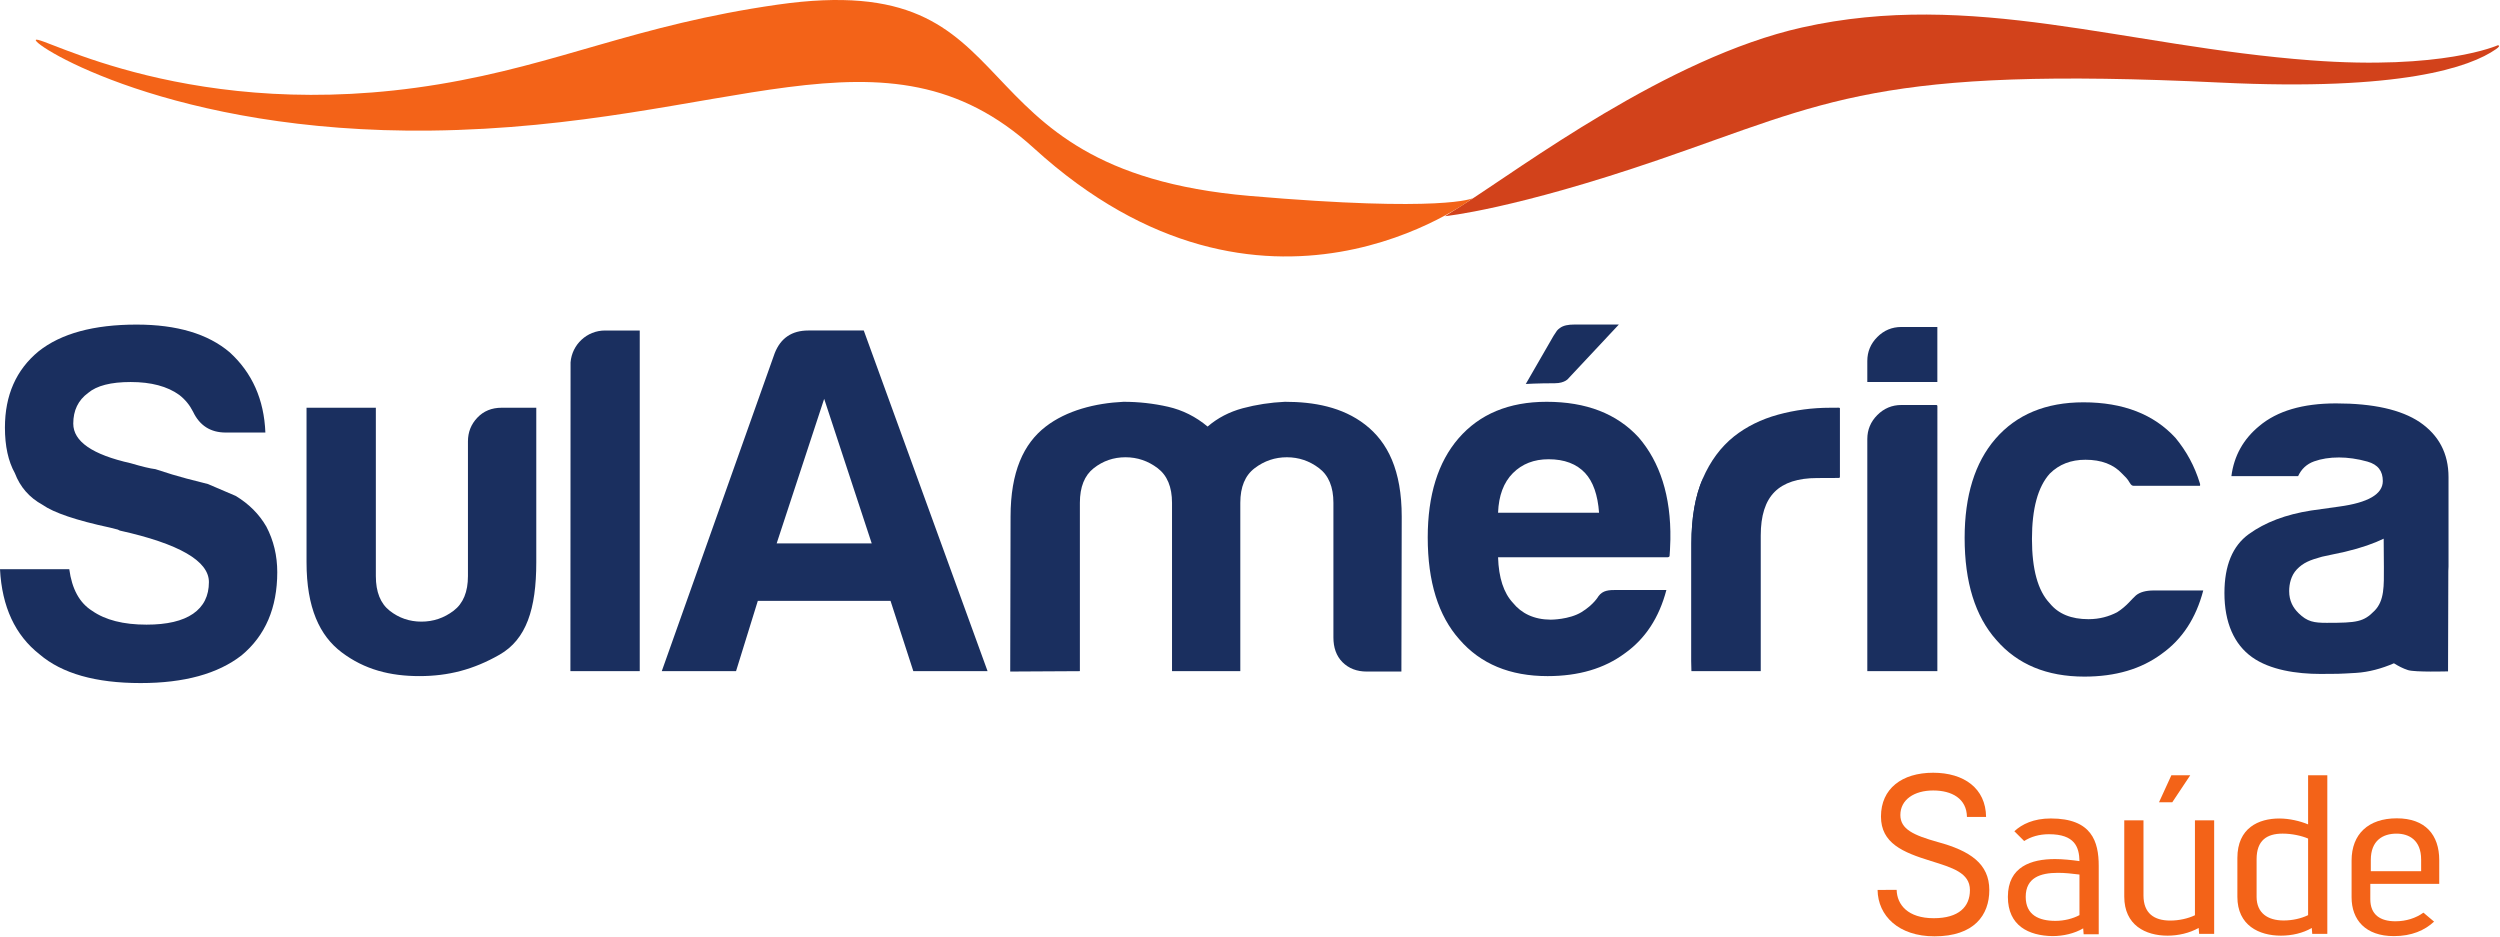
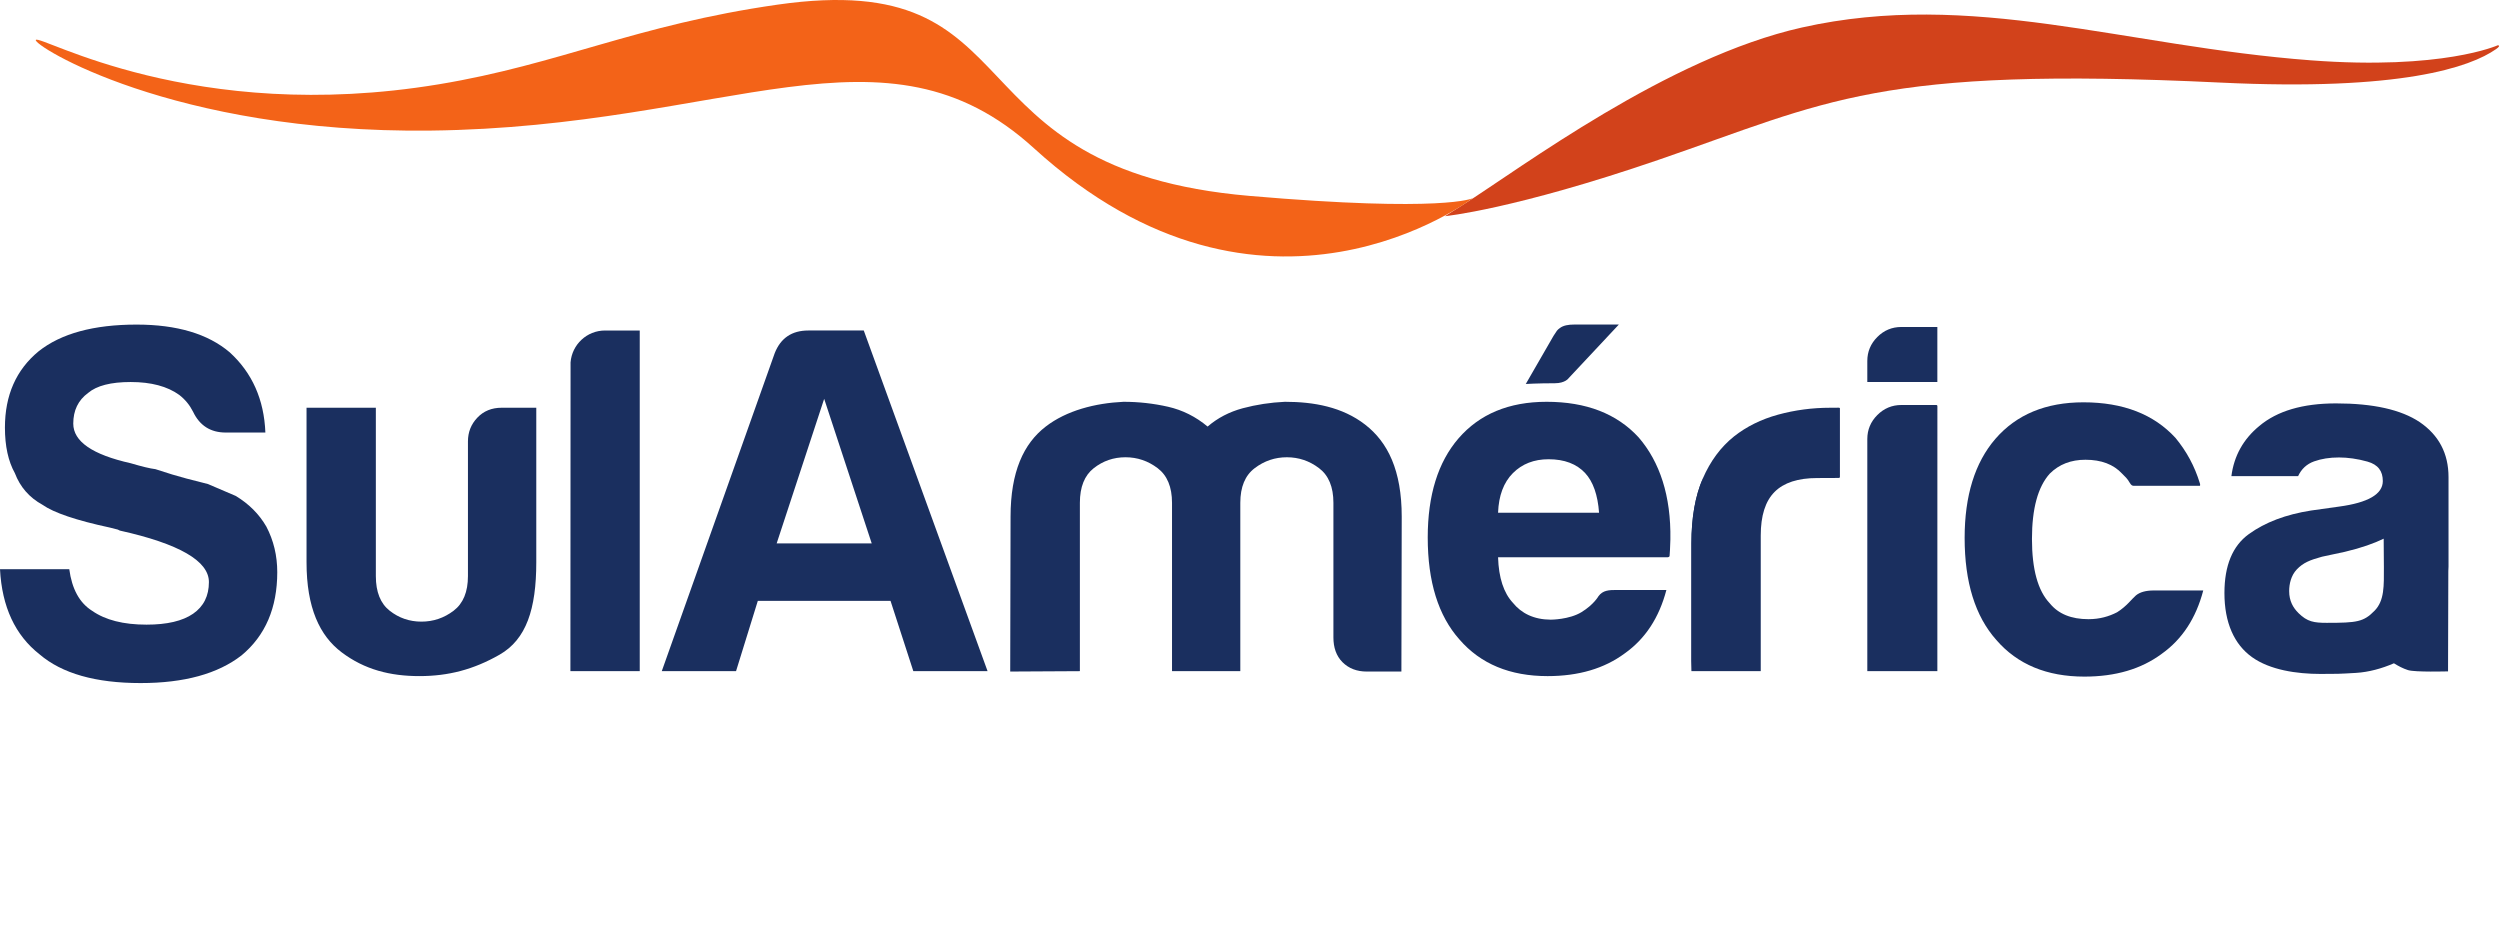
<svg xmlns="http://www.w3.org/2000/svg" width="534" height="200" viewBox="0 0 534 200" fill="none">
-   <path d="M405.124 190.073C405.202 193.245 407.518 196.129 413.047 196.129C418.391 196.129 420.777 193.693 420.777 190.127C420.777 186.42 417.017 185.338 412.443 183.907C406.457 182.064 401.776 180.118 401.776 174.412C401.776 168.434 406.28 165.057 412.924 165.057C419.498 165.057 424.167 168.385 424.225 174.494H420.14C420.086 170.594 416.927 168.846 412.924 168.846C408.876 168.846 405.918 170.808 405.918 174.087C405.918 177.106 408.716 178.398 413.883 179.85C420.831 181.735 424.916 184.495 424.916 190.123C424.916 195.467 421.666 200 413.208 200C405.548 200 401.13 195.623 401.051 190.09L405.124 190.073Z" fill="#F36318" />
-   <path d="M444.174 186.803C442.656 186.606 441.064 186.437 439.579 186.437C435.835 186.437 432.692 187.466 432.692 191.567C432.692 195.471 435.535 196.697 439.048 196.697C440.87 196.697 442.751 196.236 444.174 195.471V186.803ZM430.265 177.551C431.898 176.05 434.354 174.824 438.061 174.824C446.803 174.824 448.288 179.752 448.288 184.952V199.564H445.067L444.968 198.297C443.096 199.404 440.702 199.951 438.373 199.951C433.342 199.856 428.883 197.758 428.883 191.567C428.883 185.084 433.914 183.496 438.958 183.496C440.583 183.496 442.421 183.689 444.174 183.932C444.116 180.92 443.162 178.189 437.658 178.189C435.56 178.189 433.778 178.732 432.363 179.641L430.265 177.551Z" fill="#F36318" />
-   <path d="M461.167 171.36L463.804 165.597H467.836L464.002 171.36H461.167ZM469.732 199.47L469.638 198.207C467.667 199.314 465.273 199.857 462.99 199.857C458.267 199.857 453.742 197.611 453.742 191.51V175.223H457.848V191.275C457.848 195.064 460.106 196.632 463.554 196.632C465.434 196.632 467.338 196.208 468.84 195.496V175.223H472.945V199.47H469.732Z" fill="#F36318" />
-   <path d="M493.009 179.114C491.668 178.538 489.603 178.061 487.579 178.061C484.21 178.061 482.009 179.492 482.009 183.528V191.608C482.034 194.998 484.346 196.614 487.793 196.614C489.657 196.614 491.524 196.195 493.009 195.475V179.114ZM493.894 199.469L493.795 198.211C491.923 199.317 489.529 199.856 487.209 199.856C482.531 199.856 477.903 197.672 477.903 191.562V183.265C477.903 176.843 482.445 174.831 486.855 174.831C489.007 174.831 491.306 175.375 493.009 176.09V165.596H497.115V199.469H493.894Z" fill="#F36318" />
-   <path d="M517.154 183.597C517.154 179.434 514.558 178.064 511.892 178.064C508.984 178.064 506.405 179.525 506.405 183.684V186.082H517.154V183.597ZM502.299 183.815C502.299 178.142 505.899 174.794 511.954 174.794C518.055 174.794 521.021 178.332 521.021 183.729V188.793H506.298V192.08C506.298 195.392 508.437 196.786 511.642 196.786C513.941 196.786 516.015 196.12 517.644 194.943L519.918 196.86C517.919 198.72 515.138 199.954 511.329 199.954C505.249 199.954 502.299 196.461 502.299 191.669V183.815Z" fill="#F36318" />
  <path d="M101.962 89.212C100.62 90.623 99.954 92.314 99.954 94.284V123.056C99.954 126.438 98.933 128.902 96.893 130.453C94.84 132.008 92.553 132.781 90.015 132.781C87.477 132.781 85.218 132.008 83.239 130.453C81.265 128.902 80.281 126.438 80.281 123.056V87.093H65.476V120.094C65.476 129.824 68.277 135.797 72.988 139.343C77.879 143.033 83.355 144.419 89.587 144.415C95.791 144.415 101.167 143.004 106.692 139.849C112.415 136.583 114.55 130.107 114.55 120.094V87.093H107.145C105.03 87.093 103.303 87.801 101.962 89.212Z" fill="#1A2F5F" />
  <path d="M165.895 116.072L176.043 85.19L186.2 116.072H165.895ZM172.662 70.594C169.132 70.594 166.738 72.215 165.471 75.46L141.355 143.359H157.218L161.871 128.34H190.216L195.086 143.359H210.945L184.501 70.594H172.662Z" fill="#1A2F5F" />
  <path d="M291.584 90.69C286.73 86.93 280.658 85.824 274.454 85.824C271.352 85.968 268.357 86.428 265.461 87.198C262.569 87.979 260.072 89.283 257.949 91.114C255.411 88.999 252.589 87.588 249.491 86.881C246.389 86.177 243.213 85.824 239.976 85.824C233.908 86.112 227.819 87.683 223.368 91.114C218.641 94.755 215.856 100.773 215.856 110.363L215.782 143.442L230.662 143.36V107.401C230.662 104.015 231.653 101.551 233.628 100C235.607 98.449 237.857 97.671 240.403 97.671C242.933 97.671 245.221 98.449 247.274 100C249.314 101.551 250.343 104.015 250.343 107.401V143.36H264.93V107.401C264.93 104.015 265.951 101.551 268.003 100C270.044 98.449 272.339 97.671 274.873 97.671C277.412 97.671 279.707 98.449 281.748 100C283.796 101.551 284.817 104.015 284.817 107.401V136.169C284.817 138.283 285.413 140.093 286.746 141.435C288.087 142.776 289.815 143.442 291.929 143.442H299.339L299.408 110.363C299.408 100.494 296.446 94.446 291.584 90.69Z" fill="#1A2F5F" />
  <path d="M335.044 80.799L345.786 69.322H336.274C335.003 69.322 333.95 69.503 333.206 70.058C332.56 70.527 332.584 70.589 331.832 71.741L325.908 82.017C325.908 82.017 328.429 81.861 332.095 81.861C334.329 81.861 335.044 80.799 335.044 80.799Z" fill="#1A2F5F" />
  <path d="M319.987 109.516C320.123 105.851 321.184 103.033 323.159 101.054C325.129 99.083 327.668 98.096 330.769 98.096C334.159 98.096 336.763 99.083 338.594 101.054C340.289 102.889 341.281 105.707 341.56 109.516H319.987ZM330.354 85.824C322.311 85.824 316.034 88.437 311.525 93.653C307.156 98.725 304.963 105.781 304.963 114.802C304.963 124.252 307.218 131.517 311.735 136.589C316.252 141.81 322.525 144.418 330.56 144.418C337.191 144.418 342.687 142.797 347.056 139.555C351.429 136.453 354.391 131.936 355.942 126.017H345.37C343.675 126.017 342.366 126.066 341.424 127.366C341.424 127.366 340.445 129.135 337.816 130.748C335.188 132.36 331.267 132.36 331.234 132.36C327.623 132.34 324.969 131.003 323.159 128.765C321.184 126.646 320.123 123.408 319.987 119.035L356.242 119.031C356.242 119.031 356.609 118.998 356.625 118.727C356.65 118.443 356.765 116.806 356.794 115.23C356.946 105.921 354.527 98.656 350.022 93.439C345.37 88.363 338.812 85.824 330.354 85.824Z" fill="#1A2F5F" />
  <path d="M392.719 87.083C392.291 87.083 391.176 87.095 390.896 87.095C387.095 87.095 383.388 87.589 379.789 88.572C376.197 89.559 373.059 91.11 370.38 93.225C367.554 95.487 365.337 98.482 363.712 102.222C362.099 105.957 361.285 110.573 361.285 116.073V143.36H376.095V114.382C376.095 110.149 377.074 107.051 379.052 105.073C381.019 103.098 384.059 102.111 388.148 102.111L392.768 102.09C392.768 102.09 393.007 102.09 393.007 101.868C393.015 101.638 393.007 87.214 393.007 87.214C392.99 87.144 392.982 87.083 392.719 87.083Z" fill="#1A2F5F" />
  <path d="M363.713 102.22C362.096 105.955 361.286 110.571 361.286 116.071V143.359L363.713 102.22Z" fill="#1A2F5F" />
  <path d="M456.234 127.18C455.391 127.888 454.259 129.501 452.215 130.776C450.475 131.677 448.48 132.257 446.085 132.257C442.416 132.257 439.668 131.13 437.833 128.871C435.295 126.197 434.027 121.61 434.027 115.123C434.027 108.635 435.295 103.983 437.833 101.165C439.812 99.19 442.35 98.203 445.452 98.203C448.833 98.203 451.446 99.19 453.276 101.165C453.984 101.872 454.387 102.209 454.901 103.106C455.263 103.723 455.502 103.769 455.814 103.769H469.847C470.044 103.769 469.909 103.283 469.9 103.258C468.753 99.511 467.058 96.434 464.696 93.546C460.043 88.473 453.486 85.935 445.024 85.935C436.99 85.935 430.716 88.539 426.199 93.76C421.83 98.836 419.646 105.887 419.646 114.913C419.646 124.358 421.9 131.623 426.417 136.7C430.926 141.916 437.199 144.524 445.234 144.524C451.865 144.524 457.365 142.908 461.738 139.662C466.107 136.56 469.065 132.047 470.616 126.123H460.044C458.357 126.123 457.086 126.477 456.234 127.18Z" fill="#1A2F5F" />
  <path d="M129.545 70.607C129.442 70.607 129.343 70.595 129.24 70.595C125.352 70.595 122.177 73.594 121.872 77.399L121.839 143.356H136.649V70.595H129.672C129.627 70.595 129.586 70.603 129.545 70.607Z" fill="#1A2F5F" />
  <path d="M50.337 105.924C48.362 105.081 46.392 104.233 44.417 103.39C43.282 103.106 41.772 102.72 39.867 102.226C37.962 101.728 35.745 101.058 33.207 100.214C32.076 100.079 30.315 99.655 27.921 98.947C19.734 97.112 15.649 94.294 15.649 90.485C15.649 87.667 16.702 85.478 18.825 83.928C20.655 82.377 23.688 81.599 27.921 81.599C32.282 81.599 35.745 82.521 38.284 84.351C39.555 85.339 40.534 86.54 41.241 87.947C42.648 90.909 44.977 92.39 48.222 92.39H56.685C56.405 85.339 53.863 79.629 49.066 75.256C44.417 71.306 37.786 69.332 29.18 69.332C20.014 69.332 13.041 71.232 8.244 75.042C3.448 78.995 1.053 84.421 1.053 91.332C1.053 95.282 1.757 98.523 3.172 101.058C4.299 104.024 6.265 106.282 9.087 107.829C11.49 109.52 16.287 111.149 23.478 112.692L25.164 113.119L25.588 113.329C38.283 116.151 44.623 119.821 44.623 124.33C44.623 127.292 43.492 129.546 41.241 131.097C38.983 132.652 35.667 133.425 31.302 133.425C26.361 133.425 22.49 132.438 19.668 130.463C16.986 128.773 15.361 125.806 14.797 121.577H0C0.415 129.616 3.238 135.68 8.458 139.773C13.247 143.866 20.438 145.903 30.035 145.903C39.337 145.903 46.528 143.932 51.608 139.979C56.685 135.754 59.223 129.83 59.223 122.211C59.223 118.694 58.446 115.444 56.895 112.486C55.344 109.804 53.159 107.619 50.337 105.924Z" fill="#1A2F5F" />
  <path d="M507.215 130.443C504.87 132.853 503.422 133.039 496.996 133.039C494.265 133.039 492.825 132.808 490.953 130.953C489.805 129.813 488.966 128.361 488.966 126.263C488.966 124.725 489.369 122.919 490.591 121.635C491.965 120.187 493.426 119.615 495.988 118.912L500.884 117.863C504.426 117.027 507.157 116.04 509.153 115.061L509.198 121.162C509.198 125.078 509.346 128.262 507.215 130.443ZM516.841 90.156C512.863 87.498 506.911 86.165 498.963 86.165C491.874 86.165 486.411 87.774 482.581 90.995C479.175 93.797 477.188 97.363 476.625 101.699H490.879C491.587 100.165 492.722 99.116 494.285 98.552C495.844 97.993 497.613 97.713 499.604 97.713C501.447 97.713 503.574 97.997 505.689 98.597C507.98 99.243 508.968 100.65 508.968 102.752C508.968 105.55 505.841 107.372 499.604 108.212L493.644 109.047C488.254 109.89 483.824 111.568 480.348 114.086C476.867 116.608 475.139 120.804 475.139 126.683C475.139 132.977 477.213 137.646 481.047 140.374C484.869 143.105 490.558 143.953 495.659 143.953C499.14 143.953 499.526 143.953 503.245 143.73C505.977 143.566 508.774 142.792 511.345 141.678C512.263 142.254 513.25 142.78 514.348 143.134C515.838 143.611 522.901 143.405 522.901 143.405L522.963 121.985C522.971 121.651 523.004 121.359 523.004 121.014V101.909C523.004 96.874 520.947 92.957 516.841 90.156Z" fill="#1A2F5F" />
  <path d="M413.818 69.844H406.129C404.134 69.844 402.423 70.555 400.995 71.983C399.58 73.402 398.856 75.114 398.856 77.109V81.597H413.818V69.844Z" fill="#1A2F5F" />
  <path d="M413.625 86.512C413.56 86.512 406.13 86.508 406.13 86.508C404.135 86.508 402.423 87.228 400.996 88.651C399.581 90.075 398.857 91.782 398.857 93.777V143.357H413.819L413.827 86.71C413.827 86.71 413.794 86.512 413.625 86.512Z" fill="#1A2F5F" />
  <path d="M384.892 5.874C421.176 -2.267 453.672 9.873 493.588 12.884C521.719 15.011 533.505 9.676 533.505 9.676C533.505 9.676 534.365 9.647 533.159 10.49C527.639 14.353 512.87 19.503 474.294 17.64C401.019 14.114 390.372 21.746 354.343 34.112C323.312 44.771 308.634 46.178 308.634 46.178C308.634 46.178 310.424 45.059 312.201 43.931C325.098 35.761 356.178 12.312 384.892 5.874Z" fill="#D2421B" />
  <path d="M7.656 8.526C6.813 9.555 36.708 28.519 91.949 27.894C155.619 27.166 188.97 2.614 220.852 31.662C270.058 76.478 314.586 42.334 314.586 42.334C314.586 42.334 308.592 45.427 266.931 41.848C201.25 36.204 222.251 -7.049 166.072 0.994C135.683 5.346 119.581 13.726 93.718 18.008C41.192 26.705 8.627 7.345 7.656 8.526Z" fill="#F36318" />
</svg>
